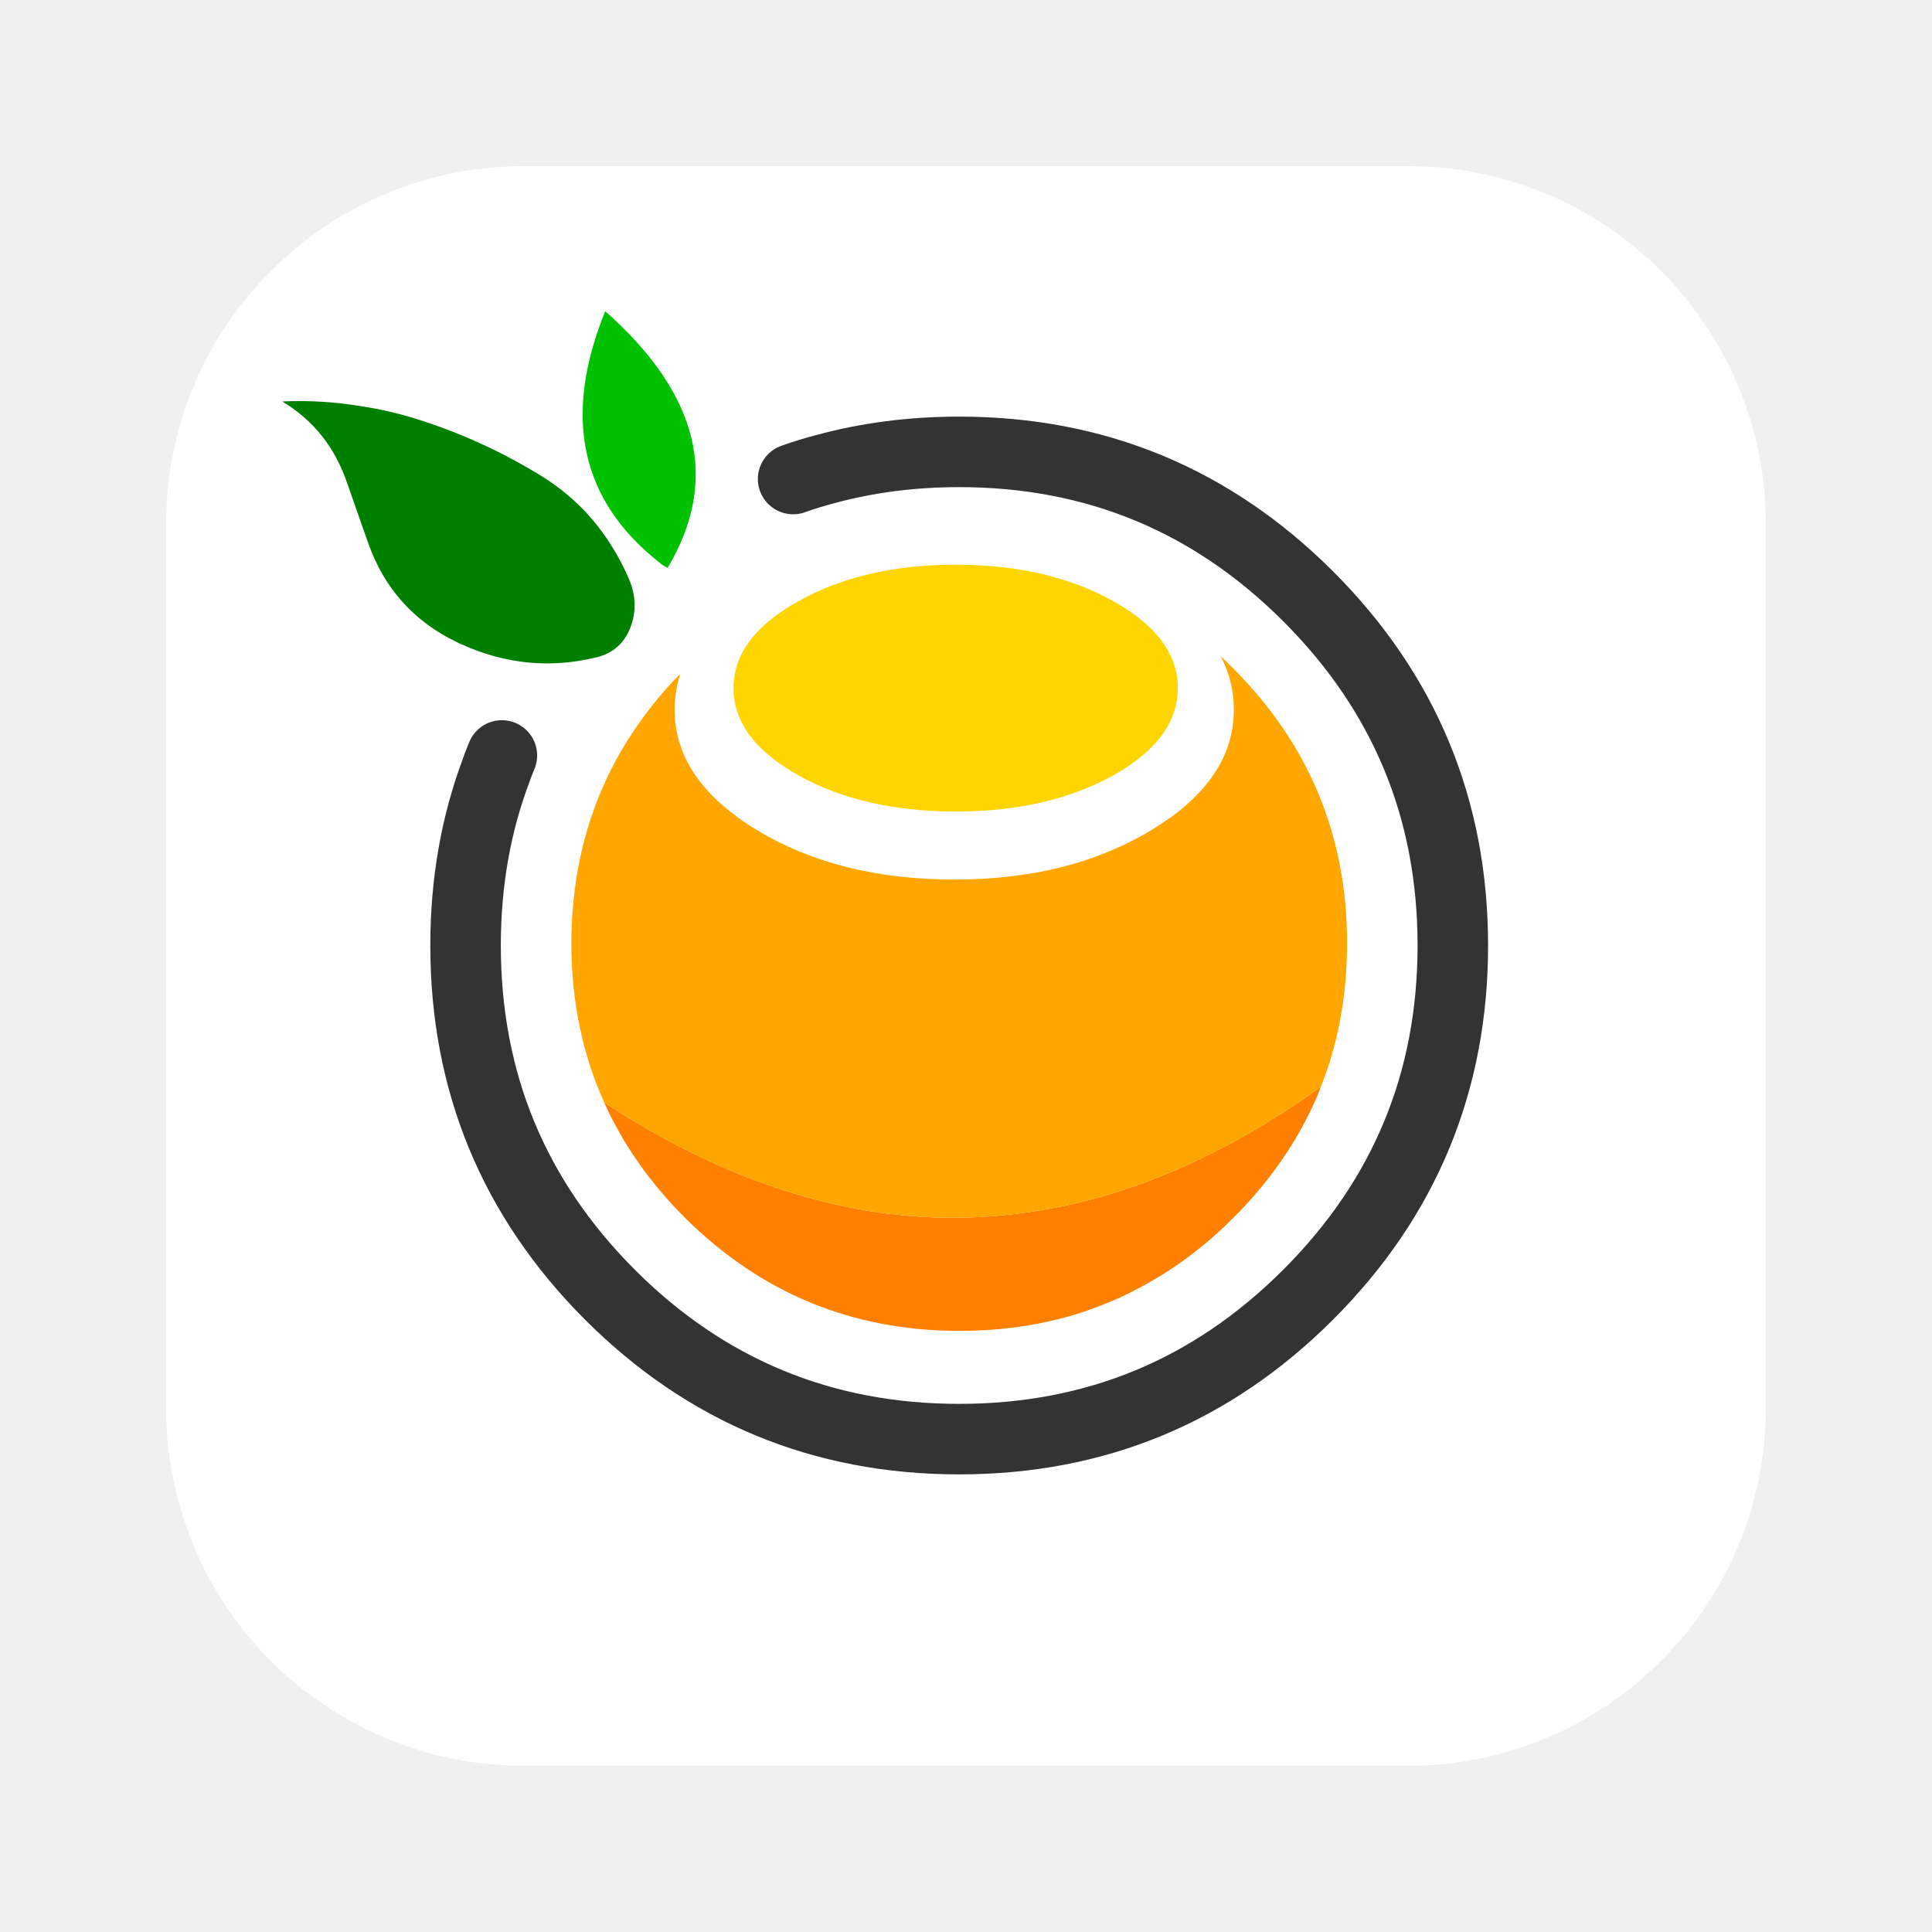
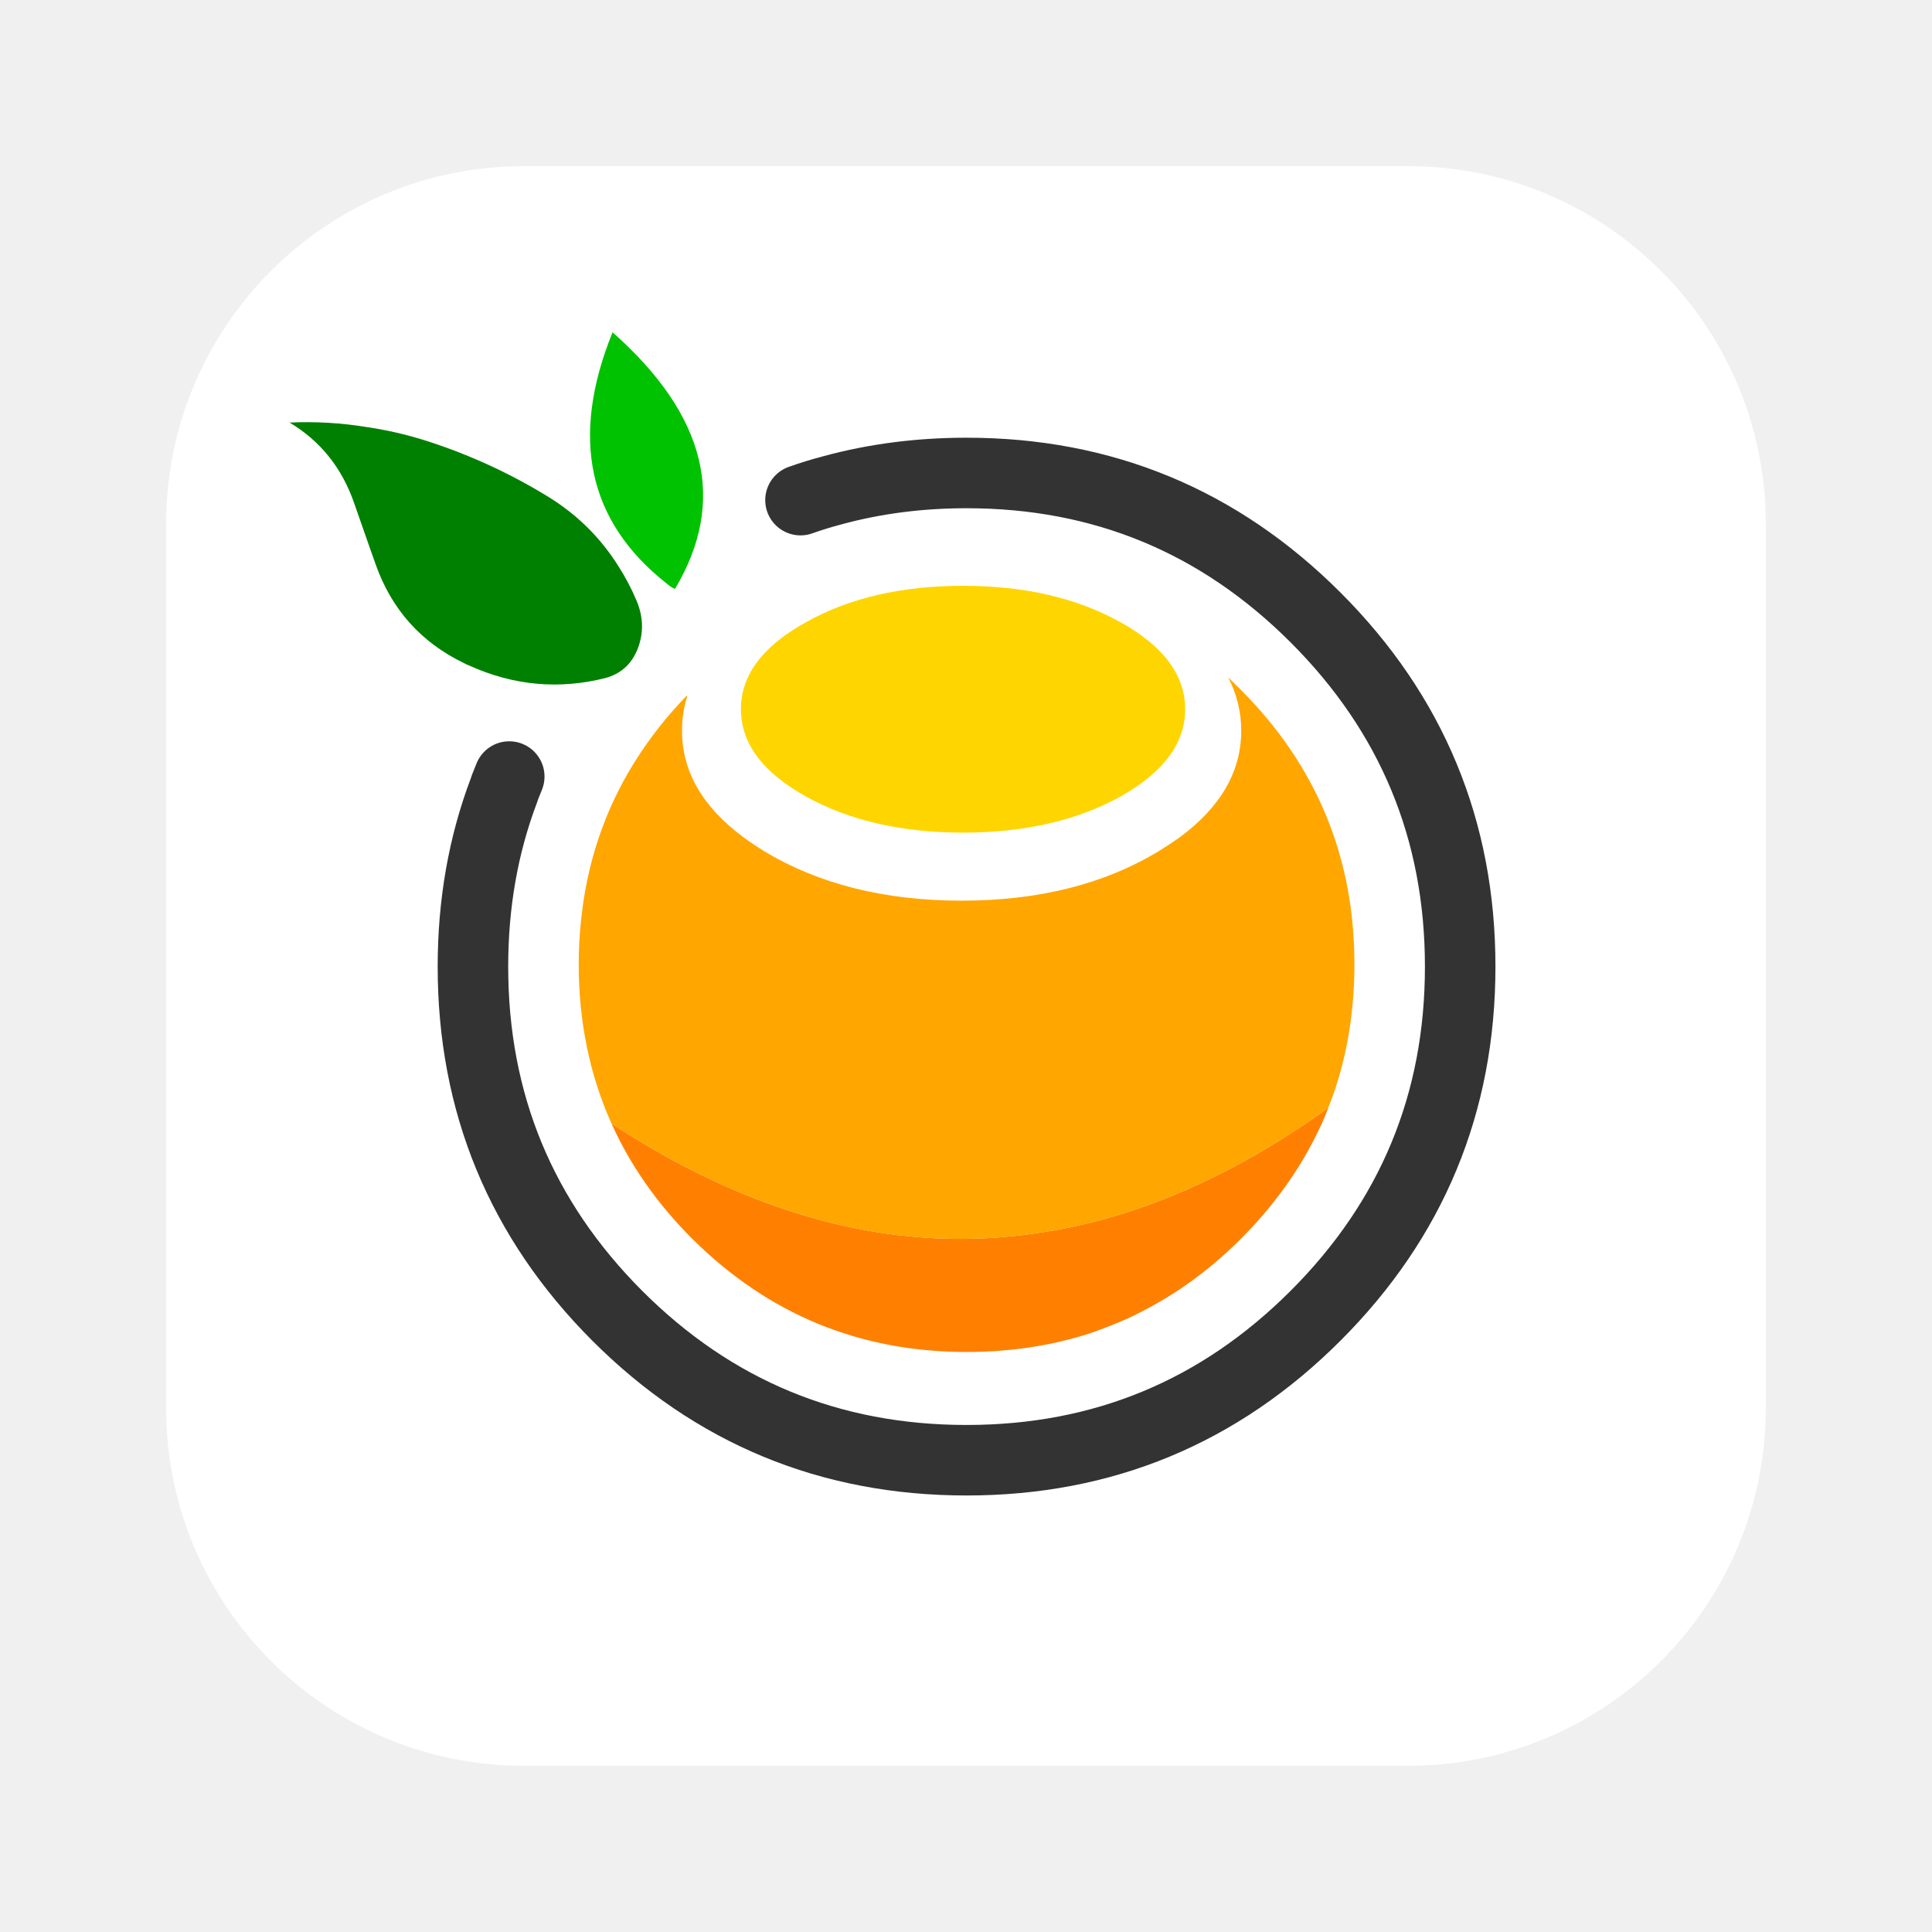
<svg xmlns="http://www.w3.org/2000/svg" xmlns:xlink="http://www.w3.org/1999/xlink" viewBox="0 0 64 64" role="img" aria-label="KONVO">
  <rect x="5.504" y="5.504" width="52.99" height="52.99" rx="11.85" fill="#FFFFFF" />
-   <g transform="translate(5.261 5.765) scale(0.2336)">
+   <g transform="translate(5.505 6.464) scale(0.2336)">
    <defs>
      <g id="Layer4_0_FILL">
        <path fill="#FFFFFF" stroke="none" d=" M 28.5 33.95 Q 23.05 33.05 17.5 33.3 24.1 37.25 26.7 44.85 27.6 47.45 28.5 50 29.1 51.7 29.7 53.4 33.1 63 42.2 67.4 42.55 67.6 42.95 67.75 52.45 72.05 62.4 69.5 64.45 68.9 65.7 67.4 66.35 66.6 66.8 65.55 68 62.55 67.05 59.45 66.9 59 66.7 58.55 65.6 55.95 64.15 53.7 60.4 47.7 54.3 43.9 45.95 38.75 36.6 35.8 36.55 35.8 36.5 35.8 32.55 34.55 28.5 33.95 M 68.3 25.5 Q 66.1 23 63.3 20.5 62.25 23.05 61.55 25.5 56.1 44.45 71 56.15 71.5 56.6 72.15 56.9 81.75 40.85 68.3 25.5 Z" />
      </g>
      <g id="Layer3_0_FILL">
        <path fill="#FFFFFF" stroke="none" d=" M 173.65 169.6 Q 198.5 144.65 198.5 109.45 198.5 74.25 173.65 49.35 148.75 24.45 113.5 24.45 78.35 24.45 53.4 49.35 28.5 74.25 28.5 109.45 28.5 144.65 53.4 169.6 78.35 194.45 113.5 194.45 148.75 194.45 173.65 169.6 Z" />
      </g>
      <g id="Symbol_1_0_Layer0_0_FILL">
        <path fill="#01C201" stroke="none" d=" M 54.65 36.4 Q 65.8 17.7 45.8 0 36.7 22.45 53.5 35.65 54 36.1 54.65 36.4 Z" />
        <path fill="#008000" stroke="none" d=" M 49.2 38.05 Q 48.1 35.45 46.65 33.2 42.9 27.2 36.8 23.4 28.45 18.25 19.1 15.3 15.1 14.05 11 13.45 5.55 12.55 0 12.8 6.6 16.75 9.2 24.35 10.1 26.95 11 29.5 11.6 31.2 12.2 32.9 15.6 42.5 24.7 46.9 25.05 47.1 25.45 47.25 34.95 51.55 44.9 49 46.95 48.4 48.2 46.9 48.85 46.1 49.3 45.05 50.7 41.6 49.2 38.05 Z" />
        <path fill="#FF8000" stroke="none" d=" M 45.65 112.2 Q 49.65 121.1 57.1 128.55 73.25 144.6 96 144.6 104.75 144.6 112.55 142.25 113.15 142.05 113.8 141.85 116.35 140.95 118.85 139.85 122.7 138.05 126.25 135.7 130.8 132.65 134.9 128.55 142.05 121.4 146.05 112.9 146.75 111.45 147.3 109.95 145.2 111.5 143.05 112.9 127.1 123.4 111.05 126.85 110 127.05 109 127.25 108.55 127.35 108.1 127.4 98.55 129.1 88.95 128.3 87.95 128.2 87 128.1 86.65 128.05 86.4 128.05 66.1 125.6 45.65 112.2 Z" />
        <path fill="#FFA601" stroke="none" d=" M 151 89.6 Q 151 66.85 134.9 50.7 134 49.8 133.1 48.95 134.95 52.5 134.95 56.5 134.95 65.15 126.25 71.6 124.85 72.6 123.3 73.55 111.7 80.6 95.3 80.6 78.9 80.6 67.25 73.55 65.7 72.6 64.35 71.6 55.65 65.15 55.65 56.5 55.65 53.95 56.4 51.6 L 56.25 51.6 Q 52.05 55.95 49.05 60.75 L 48.85 61.05 Q 42.5 71.3 41.3 83.7 41 86.6 41 89.6 41 101.85 45.65 112.2 66.1 125.6 86.4 128.05 86.65 128.05 87 128.1 87.95 128.2 88.95 128.3 98.55 129.1 108.1 127.4 108.55 127.35 109 127.25 110 127.05 111.05 126.85 127.1 123.4 143.05 112.9 145.2 111.5 147.3 109.95 148 108.2 148.55 106.45 151 98.55 151 89.6 Z" />
        <path fill="#FFD500" stroke="none" d=" M 117.8 41.1 Q 108.55 35.95 95.5 35.95 82.45 35.95 73.25 41.1 64 46.2 64 53.45 64 60.7 73.25 65.85 82.45 70.95 95.5 70.95 108.55 70.95 117.8 65.85 127 60.7 127 53.45 127 46.2 117.8 41.1 Z" />
      </g>
      <path id="Layer4_0_1_STROKES" stroke="#FFFFFF" stroke-width="19" stroke-linejoin="round" stroke-linecap="round" fill="none" d=" M 63.3 20.5 Q 62.25 23.05 61.55 25.5 56.1 44.45 71 56.15 71.5 56.6 72.15 56.9 81.75 40.85 68.3 25.5 66.1 23 63.3 20.5 Z M 17.5 33.3 Q 24.1 37.25 26.7 44.85 27.6 47.45 28.5 50 29.1 51.7 29.7 53.4 33.1 63 42.2 67.4 42.55 67.6 42.95 67.75 52.45 72.05 62.4 69.5 64.45 68.9 65.7 67.4 66.35 66.6 66.8 65.55 68 62.55 67.05 59.45 66.9 59 66.7 58.55 65.6 55.95 64.15 53.7 60.4 47.7 54.3 43.9 45.95 38.75 36.6 35.8 36.55 35.8 36.5 35.8 32.55 34.55 28.5 33.95 23.05 33.05 17.5 33.3 Z" />
      <path id="Symbol_1_0_Layer0_0_1_STROKES" stroke="#333333" stroke-width="10" stroke-linejoin="round" stroke-linecap="round" fill="none" d=" M 72.45 23.8 Q 74.7 23 77 22.4 86 19.95 96 19.95 125 19.95 145.5 40.45 166 60.95 166 89.95 166 118.95 145.5 139.45 125 159.95 96 159.95 66.95 159.95 46.45 139.45 26 118.95 26 89.95 26 76.55 30.4 64.95 30.55 64.45 30.75 64 30.95 63.5 31.15 63" />
    </defs>
    <g transform="matrix( 1, 0, 0, 1, 0,0) ">
      <use xlink:href="#Layer4_0_FILL" />
      <use xlink:href="#Layer4_0_1_STROKES" />
    </g>
    <g transform="matrix( 1, 0, 0, 1, 0,0) ">
      <use xlink:href="#Layer3_0_FILL" />
    </g>
    <g transform="matrix( 1, 0, 0, 1, 17.5,19.45) ">
      <g transform="matrix( 1, 0, 0, 1, 0,0) ">
        <use xlink:href="#Symbol_1_0_Layer0_0_FILL" />
        <use xlink:href="#Symbol_1_0_Layer0_0_1_STROKES" />
      </g>
    </g>
  </g>
</svg>
